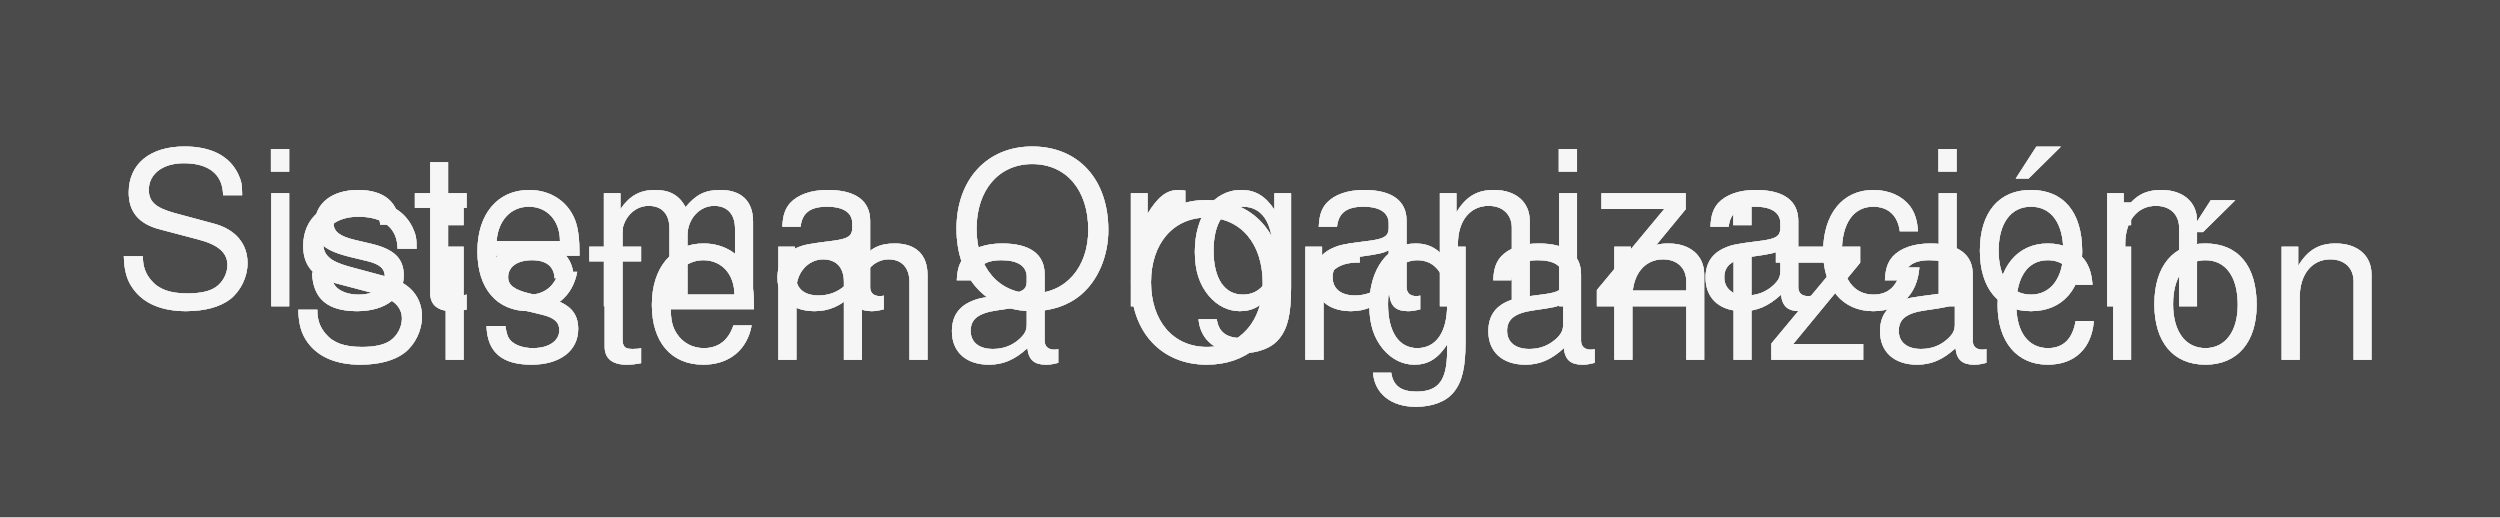
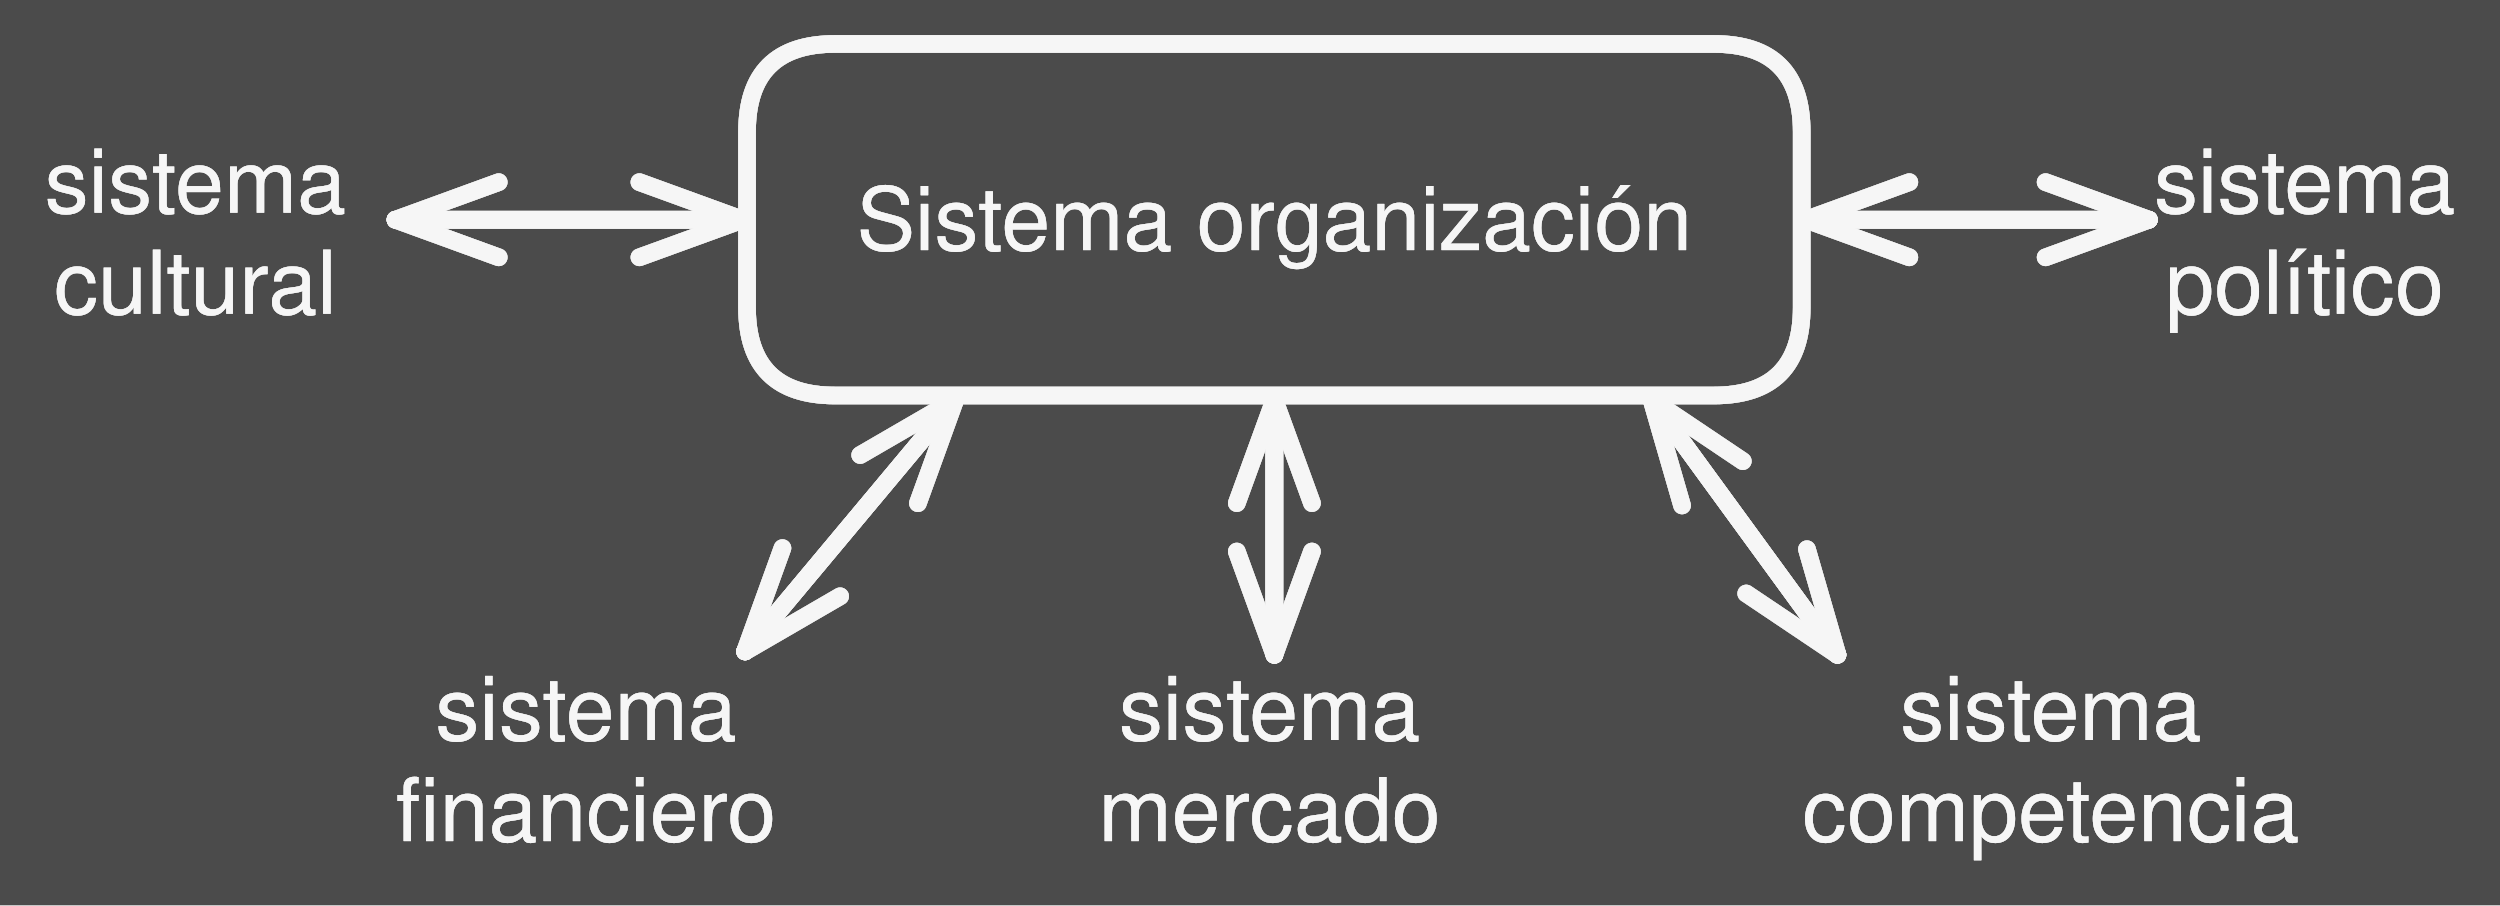
- <svg xmlns="http://www.w3.org/2000/svg" version="1.1" viewBox="0 0 231.822 47.963" width="231.822" height="47.963" filter="invert(93%) hue-rotate(180deg)" class="excalidraw-svg">
+ <svg xmlns="http://www.w3.org/2000/svg" version="1.1" viewBox="0 0 568.906 206" width="568.906" height="206" filter="invert(93%) hue-rotate(180deg)" class="excalidraw-svg">
  
-   eyJ2ZXJzaW9uIjoiMSIsImVuY29kaW5nIjoiYnN0cmluZyIsImNvbXByZXNzZWQiOnRydWUsImVuY29kZWQiOiJ4nO1Vy47TMFx1MDAxNN33K6LMdujYaZzH7HhcdTAwMTRNXHUwMDE3gESRQEIs3MRNTVx1MDAxZDtynD5m1K+aT+DHsN2H3VxmSGWBhlx1MDAwNa1cdTAwMTQp51xc33t97zntwyBcYkK1bUh4XHUwMDFihGRTYEZLidfhtcFXRLZUcE1F9r1cdTAwMTWdLGwkbprbm1x1MDAxYjFraUkxXHUwMDFm1uX+XHUwMDAwYaQmXFy1OuSrflx1MDAwZoJcdTAwMDf79EooslE21qJeXHUwMDAx1Fx1MDAwN99cdTAwMGJuayUwz1CUg/hcdTAwMTRAeUk2tlx1MDAwYuBS0faNrq5IqYk5Zi1xjIHCxWT2Lqu/pO7EnDI2VVtm+2qFvrjjWiXFknympVpoNu7hvzslRVctOGnN/cFcdFx1MDAxNVxyLqjaalxmXHUwMDAyh2Je2Vx1MDAxY1x1MDAwZTFXelx1MDAwMaPRMIuiKEGJN5KtpdBcdTAwMTCM0jjP4jSGXHUwMDExXHUwMDA0eb+t14JcdGnauoLEfF1jM1xcLCvdXHUwMDFkL08xSmLeNljqdbm49eHCMEfDJI7RXGJ6TSxcYq1cdTAwMTbK7GrkXG5cdTAwMTM78Fx1MDAwNGUjXHUwMDEwQ29HplozKa1cdTAwMTK+uZFLXFyTiTnBO8b8ufHyMLczYmaIsScql6prSrzfNkwjoIdcdTAwMTJcdTAwMDGEUHbiXHUwMDE55ct+OiaK5S9cdTAwMDQyXHUwMDE3XFxN6b3ZRlx1MDAwNM7Qt7imbHvU/17IRsB6flPaKlLj4IOsMKf3esU/XHUwMDFluSdcdTAwMDW8/nRZpEn4ktHKuCAs9EWJPDOIotqUp1x1MDAwMCVcdTAwMWHHXHUwMDE2ukVMOZFPRyokrSjH7MImcKfER9Luh6BkR/w5krvj5uFcdTAwMTBcIkvsrv/Q3llcdTAwMWY82lx1MDAxYiZ5nuQw86zh/FxyL/f399VdkVTj8b/u79hcdTAwMDHW1Z7intvFMEY5iNI8d2p/XHUwMDBlXHUwMDFip1x1MDAxMCBffv9t/PdsrJ92XHUwMDE35lx1MDAwZn2q9CY0uze1Xj0te+NcZleUrF89VeHV3H7CweGHwViPmEU/7Fx1MDAwNrufeNs1QyJ9
+   eyJ2ZXJzaW9uIjoiMSIsImVuY29kaW5nIjoiYnN0cmluZyIsImNvbXByZXNzZWQiOnRydWUsImVuY29kZWQiOiJ4nO2c23KbSFx1MDAxYYDv/Vx1MDAxNC7PbaTp82HuXHUwMDFjn9ex5Vh2PJPZqVx1MDAxNFx1MDAxNlhcIkJAXHUwMDEwsmxN5ZHmalx1MDAxZmFebFx1MDAxYmSrXHUwMDExXHUwMDAyTLwgo90lVbHctLp/mv///lx1MDAwM43/3Nre3lx0XHUwMDFmfWvnl+1cdTAwMWTroWc4tlx1MDAxOVx1MDAxONOdd1H7vVx1MDAxNYxtz1WnUPz72JtcdTAwMDS9uKfh+7/8/LN3O7ZN23DbI3P+XHUwMDA1y7FGllx1MDAxYo5Vl9/V79vbf8b/J6ZcYqxeaLh9x4q/XHUwMDEwn9KzXHUwMDEwlm4899x4QigloFx1MDAwMDCMXHUwMDE2PWzXtFx1MDAxZWJZkFx1MDAxZctcdTAwMWXvK1x1MDAxOULLVCfuXGZnbOkzUdPO6LePXHUwMDFk5/TA9o7PXHUwMDBlzFv/eMZb3y711+9sx+mGj04s6thTa6HPjcPAXHUwMDFiWje2XHUwMDE5XHUwMDBlXCJRU+1531xuvEl/4FrjaEnAotXzjZ5cdTAwMWQ+Rlx1MDAxN1x1MDAwNnTrfF2S/aLrayW7PKZcdTAwMWLms+95jlx1MDAxN0Sz/1x1MDAwNK3on57/1uhccvtKXGLXXFz0XHRcdTAwMDPDXHUwMDFk+0agbpTuN326LkT02Fx1MDAwM8vuXHUwMDBmQtUoXHUwMDEy81nx2lwiwFx1MDAxMGFcdTAwMDBcbr1cdTAwMGXRLP6JXHUwMDE53/s/9IpcdTAwMDbGyDqJvuJOXHUwMDFjJ7ksrvm0LM86orVcdTAwMDQ/tXzXl1x1MDAxMfU/SGtXUsOWtCy0XHUwMDFl9LUlbn/40TeOLidHO4tT399ljzTvf3HX/fx11L349GE6uDm2+l148uAsXHUwMDBm/DylXHUwMDExXHUwMDA03rTsuN579+iu21x1MDAxOe6aX2fk+vrkbPj4Za+Ccdlwv29eW/vww1xyMFx1MDAxZNT5co7ot1xuxjUoPpy6fuvL2LiZhsOTvjlcdTAwMThcdTAwMWNVMO7kitLr3T1kTsT5t9lnXHUwMDFhnIbns1xuxvXPRtZgXHUwMDEwTjqtXHUwMDBlIVx1MDAxZlx1MDAwNvD+7PjSq2Dcjlx1MDAwMOdSfJuZg394o6+Te3921DutYNxcdTAwMGZ+99r/ZNI7Plx1MDAwM/u3/Y+D/j1oVTDu6Hx2cdXp3LTwwW9H3dtcdTAwMDN7V+5XoVx1MDAwZtI6bF1cclx1MDAxZP8xQGeG731+OFx1MDAxZVx1MDAxZn4pN+7TJ02IiW9cdTAwMWFzYEOOgFx1MDAxNFx1MDAwNHNcdTAwMDKx9lx1MDAwNI7tXHUwMDBl0/hwvN5QM34rIfCKw1lCQcLXYJzra7hAhEpcdTAwMDZFhq/B5X3NXHUwMDAyNs12L5y2XHUwMDE5oIRcdE6X3Vxmh22aXHUwMDEyozo/XHUwMDAzJWwjXGIkTsy68DdI35uFv1x1MDAwMYxcdTAwMTJcdKTWi1f7m6VcdTAwMTMrjiVHMSFgSjVcdTAwMTGn8Fx1MDAwN1x1MDAxNFNL5blh155Z8ZUstVx1MDAxZVx1MDAxYSPbeXyOsOaaXHUwMDFiaaxav649XHUwMDBlrZGx7Vx1MDAwNX3DtWfqlv79Lzdx643pVbme0YC7jt2P1H6npy7UXG6WLFwitFXYt+gwsk0zXHUwMDE5nvWUlIbtWsFJmVxiylx1MDAwYuy+7Vx1MDAxYU5J0YxJ6F1a4/nShMHESq6udfysXHUwMDEwsFxy6ausnORaOVx1MDAxMphLXHUwMDBl9d3QNk7K2/j+zfXF5Niymm3jXGKlXCJIUV9cdTAwMDDJRFuq4DDDqlx1MDAxM9H9k1VDTFx1MDAxOKFcdTAwMWNCrfw1WfWGOfViJ/lcdTAwMDYsXHUwMDFhz834n67vOX//pYDhZYKoqNuPUSj0/DxcdTAwMDQtXWSaN0VcdTAwMTLUXHJcdTAwMWJcZtONOn1Vd0xyhrXNa9zQ8rjpnFx1MDAxZu5cdTAwMDJ6ut9s3ECyjFx1MDAxYlJcdTAwMWZtIMRtXHUwMDFjx4zlgCOEgFx1MDAwMoiERG9cdTAwMDCcXHUwMDA2Zj3NXHUwMDA1Ts9cdTAwMWL5ylwi3J5tXHUwMDE0Iyez45qhkylD7djhedihXHUwMDAwIFx1MDAwMlx1MDAwMcoqmrHy1JlcdTAwMWTA82k38JpNnVx1MDAxNlpcdTAwMWJ1OG9cdTAwMGJYLsTBgkvKXHUwMDEw0bnkXHUwMDFiXHUwMDAwZ+PKXHUwMDAwb1x0nJFcdTAwMTX0XGbzhfhmpdOaQbMyf+2QQenGZ8hcYiRcdTAwMTAmgmZlUrw8ZNCnK37p7u82XHUwMDFjMlCsjTKCtTlcdTAwMTQlXHUwMDAzXHUwMDFiICRFXHUwMDAw0jfNpFx1MDAxYVh+bi5n7pRhq0DBXG5eQE1WvzXTJkuEuoGDZFx1MDAxZXBcdTAwMTDETNLMVEqU583w1+Pp5cfwtOG8QayhpVx1MDAxYoIx41xi1V+QLVx1MDAwMkNcdTAwMDOfzzVcdTAwMTc4vYlcdTAwMTNOXHUwMDAywynGzWqvdedQK1x1MDAwMlSFmvmtymBccs1ccm4kg5hcdTAwMDAktJZr2MjysCnW02aSJ1x1MDAxZOm0WI1cdJWG/YI5K3tcdTAwMGUgw1x1MDAxY0nBq6hcdTAwMTav7jlATy1cdTAwMDV7XHUwMDBlXG5tmlPOk3pZ1qbHoVx1MDAxMYTvlVbZbn9ZsKfNNCfZ7iq6esOPJIDtpcdoMVx1MDAxMXqTSOJcdTAwMTZoQ1xmXGImXFwoP1wilNdkdOUyLdd8efripz5allxmIcDKjI4xXHUwMDBl97zRyFx1MDAwZdVcdTAwMWFeeLZcdTAwMWKm1ypelN3IXFxcdTAwMDeWsXIjlcTJc2m79qNcdTAwMTGXXYf+tK31Kv5l8fmPd5m9tWamum8lf/44cUC6cVx1MDAxMd1IhGnmo+fd8rwp9l9ccuVcctA+sVx1MDAxObyRXGJgSit55lxcXHUwMDA3b1x1MDAxMnyunjeVXHUwMDFhfCnE1Ee4TeJNqybgQEbSrc/EYVx1MDAwMGJcdTAwMGU5z0qo3pdnTnHy30zmUNRmkFx1MDAxM5XLXHUwMDAwIInUXHUwMDBlfL7PUqYkqVx1MDAwZUCEt4XKnVx1MDAxOFx1MDAwNyrjXCKIQc2YXHUwMDA1kChvI8yJXHUwMDAwKvChnCSq+E+AXHUwMDEykHGVhMmGxkNCJ5LN4lNcdTAwMWJRsHSw11x1MDAxMWulZKmnbXOVR0MpsLq5lFx1MDAwYlx1MDAxZLIuy0E4XHUwMDA3XHUwMDA0XHUwMDEyJpjyfpKKzUZXvlJHx4o6V4e2/K18XHUwMDAyKlFYZvq2V1x1MDAxZW3F9cdmok11aVx1MDAxM8IhXHUwMDA0WEKqgkpNiWhcdTAwMDQscuFSXHUwMDBm6lx1MDAwNJVcbrRMOZpXkI5cdTAwMDKV+0FcXEV1u1x1MDAxNtJpR1E96dZAmdpTwFx1MDAxMsTdJNLlqnR0tGpcdTAwMDNdfpmKYFxiXHUwMDE54pnP4Fx1MDAwZctzrnhjSiM5XHUwMDA3XHUwMDAxbSv9Z1Iq1cZcdTAwMDIntlx1MDAwZddcdTAwMWXDoTaSXHUwMDE0UkSE0lx1MDAwMsBFVlxmp1x1MDAxM/nFTmaOo1xucFOrWFJL3KioTWV6Klx1MDAwNaxcImxb2UT30rzKhJW5y2htsHKkkm82vHLVNjpcdTAwMTbe4T+nVe5uSEGJyluwyNqWdFSeVsXb3ZpJK1wi2lx1MDAxMEOhllx1MDAxZihcblx1MDAxMJBcbsrWXHUwMDAwK1x1MDAxNS9cdTAwMTApaVZcdTAwMTS2wipcIjDEXGYlXG5NzUJVnWFXXHKUqDvMKoXITUJVK1dr47PVsVxu51x1MDAxNsckXCIsqipmZZCn5VlV/I5BQ1m1xnq8Rk9BPVx1MDAxZahoXHUwMDFikOZGTnXiaP31+JVXm15I8f676vBaI1Pd61x1MDAwMlxyl4RIXHUwMDE1XHUwMDE5ZXDmQ3nOXHUwMDE0v3PUSM6gRIrWXGLOMFwihFScaSZmXHUwMDE4qPOxX/VG///tXHUwMDA18ZH7uK9cdTAwMWXOoNxSXHUwMDExXHUwMDAyUEjOXHUwMDE5y8q+OuVJU/xOQTNJs7yhqcZsK+NvqKxmV1Ao5lx1MDAwYkZZXHUwMDA174ZsXHUwMDFjaFbeKXpcdTAwMDE0XHUwMDAwXHRcYpFykVxcSihcdTAwMTlcdTAwMTevLP78z5JmqXeFqVx1MDAxMyp8+MZcdTAwMTjJrvNcXJQnTfFbRptAmjqr0OVQQySigFxi2sytTFxmvGo7dGNTp1x1MDAxYeC2sajJJ83W01x1MDAwMNFcdTAwMWaT64ZKKVx1MDAxNiuqlNM2U1x1MDAxYt137m1r+n7VOH66i49oXHUwMDA3frxaXHUwMDExXHUwMDBmrFhPv299/zdaXHUwMDEyNDgifQ==
  <defs>
    <style class="style-fonts">
      @font-face {
        font-family: "Virgil";
        src: url("https://excalidraw.com/Virgil.woff2");
      }
      @font-face {
        font-family: "Cascadia";
        src: url("https://excalidraw.com/Cascadia.woff2");
      }
      @font-face {
        font-family: "Assistant";
        src: url("https://excalidraw.com/Assistant-Regular.woff2");
      }
    </style>
  </defs>
-   <rect x="0" y="0" width="231.822" height="47.963" fill="#ffffff" />
-   <g transform="translate(26.17773 14.9625) rotate(0 97.82227 11.5)">
-     <text x="97.822" y="18.4" font-family="Helvetica, Segoe UI Emoji" font-size="20px" fill="#1e1e1e" text-anchor="middle" style="white-space: pre;" direction="ltr" dominant-baseline="alphabetic">Sistema Organización</text>
+   <rect x="0" y="0" width="568.906" height="206" fill="#ffffff" />
+   <g stroke-linecap="round" transform="translate(170 10) rotate(0 120 40)">
+     <path d="M20 0 C93.92 0, 167.84 0, 220 0 M20 0 C95.56 0, 171.11 0, 220 0 M220 0 C233.33 0, 240 6.67, 240 20 M220 0 C233.33 0, 240 6.67, 240 20 M240 20 C240 31.59, 240 43.17, 240 60 M240 20 C240 28.66, 240 37.31, 240 60 M240 60 C240 73.33, 233.33 80, 220 80 M240 60 C240 73.33, 233.33 80, 220 80 M220 80 C148.24 80, 76.48 80, 20 80 M220 80 C159.71 80, 99.43 80, 20 80 M20 80 C6.67 80, 0 73.33, 0 60 M20 80 C6.67 80, 0 73.33, 0 60 M0 60 C0 47.85, 0 35.69, 0 20 M0 60 C0 46.15, 0 32.3, 0 20 M0 20 C0 6.67, 6.67 0, 20 0 M0 20 C0 6.67, 6.67 0, 20 0" stroke="#1e1e1e" stroke-width="4" fill="none" />
  </g>
-   <g transform="translate(10 10) rotate(0 97.82227 11.5)">
-     <text x="97.822" y="18.4" font-family="Helvetica, Segoe UI Emoji" font-size="20px" fill="#1e1e1e" text-anchor="middle" style="white-space: pre;" direction="ltr" dominant-baseline="alphabetic">Sistema Organización</text>
+   <g transform="translate(194.3945 38.5) rotate(0 95.60547 11.5)">
+     <text x="95.605" y="18.4" font-family="Helvetica, Segoe UI Emoji" font-size="20px" fill="#1e1e1e" text-anchor="middle" style="white-space: pre;" direction="ltr" dominant-baseline="alphabetic">Sistema organización</text>
  </g>
+   <g transform="translate(490 30) rotate(0 34.45312 23)">
+     <text x="34.453" y="18.4" font-family="Helvetica, Segoe UI Emoji" font-size="20px" fill="#1e1e1e" text-anchor="middle" style="white-space: pre;" direction="ltr" dominant-baseline="alphabetic">sistema</text>
+     <text x="34.453" y="41.4" font-family="Helvetica, Segoe UI Emoji" font-size="20px" fill="#1e1e1e" text-anchor="middle" style="white-space: pre;" direction="ltr" dominant-baseline="alphabetic">político</text>
+   </g>
+   <g transform="translate(410 150) rotate(0 56.69922 23)">
+     <text x="56.699" y="18.4" font-family="Helvetica, Segoe UI Emoji" font-size="20px" fill="#1e1e1e" text-anchor="middle" style="white-space: pre;" direction="ltr" dominant-baseline="alphabetic">sistema</text>
+     <text x="56.699" y="41.4" font-family="Helvetica, Segoe UI Emoji" font-size="20px" fill="#1e1e1e" text-anchor="middle" style="white-space: pre;" direction="ltr" dominant-baseline="alphabetic">competencia</text>
+   </g>
+   <g transform="translate(250 150) rotate(0 38.90625 23)">
+     <text x="38.906" y="18.4" font-family="Helvetica, Segoe UI Emoji" font-size="20px" fill="#1e1e1e" text-anchor="middle" style="white-space: pre;" direction="ltr" dominant-baseline="alphabetic">sistema</text>
+     <text x="38.906" y="41.4" font-family="Helvetica, Segoe UI Emoji" font-size="20px" fill="#1e1e1e" text-anchor="middle" style="white-space: pre;" direction="ltr" dominant-baseline="alphabetic">mercado</text>
+   </g>
+   <g transform="translate(90 150) rotate(0 43.35938 23)">
+     <text x="43.359" y="18.4" font-family="Helvetica, Segoe UI Emoji" font-size="20px" fill="#1e1e1e" text-anchor="middle" style="white-space: pre;" direction="ltr" dominant-baseline="alphabetic">sistema</text>
+     <text x="43.359" y="41.4" font-family="Helvetica, Segoe UI Emoji" font-size="20px" fill="#1e1e1e" text-anchor="middle" style="white-space: pre;" direction="ltr" dominant-baseline="alphabetic">financiero</text>
+   </g>
+   <g transform="translate(10 30) rotate(0 34.45312 23)">
+     <text x="34.453" y="18.4" font-family="Helvetica, Segoe UI Emoji" font-size="20px" fill="#1e1e1e" text-anchor="middle" style="white-space: pre;" direction="ltr" dominant-baseline="alphabetic">sistema</text>
+     <text x="34.453" y="41.4" font-family="Helvetica, Segoe UI Emoji" font-size="20px" fill="#1e1e1e" text-anchor="middle" style="white-space: pre;" direction="ltr" dominant-baseline="alphabetic">cultural</text>
+   </g>
+   <g stroke-linecap="round">
+     <g transform="translate(90 50) rotate(0 39.5 0)">
+       <path d="M0 0 C13.17 0, 65.83 0, 79 0 M0 0 C13.17 0, 65.83 0, 79 0" stroke="#1e1e1e" stroke-width="4" fill="none" />
+     </g>
+     <g transform="translate(90 50) rotate(0 39.5 0)">
+       <path d="M55.51 8.55 C60.66 6.68, 65.8 4.8, 79 0 M55.51 8.55 C64.8 5.17, 74.1 1.78, 79 0" stroke="#1e1e1e" stroke-width="4" fill="none" />
+     </g>
+     <g transform="translate(90 50) rotate(0 39.5 0)">
+       <path d="M55.51 -8.55 C60.66 -6.68, 65.8 -4.8, 79 0 M55.51 -8.55 C64.8 -5.17, 74.1 -1.78, 79 0" stroke="#1e1e1e" stroke-width="4" fill="none" />
+     </g>
+   </g>
+   <mask />
+   <g stroke-linecap="round">
+     <g transform="translate(169 50) rotate(0 -39.5 0)">
+       <path d="M0 0 C-13.17 0, -65.83 0, -79 0 M0 0 C-13.17 0, -65.83 0, -79 0" stroke="#1e1e1e" stroke-width="4" fill="none" />
+     </g>
+     <g transform="translate(169 50) rotate(0 -39.5 0)">
+       <path d="M-55.51 -8.55 C-63.11 -5.78, -70.72 -3.01, -79 0 M-55.51 -8.55 C-60.69 -6.66, -65.88 -4.78, -79 0" stroke="#1e1e1e" stroke-width="4" fill="none" />
+     </g>
+     <g transform="translate(169 50) rotate(0 -39.5 0)">
+       <path d="M-55.51 8.55 C-63.11 5.78, -70.72 3.01, -79 0 M-55.51 8.55 C-60.69 6.66, -65.88 4.78, -79 0" stroke="#1e1e1e" stroke-width="4" fill="none" />
+     </g>
+   </g>
+   <mask />
+   <g stroke-linecap="round">
+     <g transform="translate(217.3826 91) rotate(0 -23.91483 28.61874)">
+       <path d="M0 0 C-7.97 9.54, -39.86 47.7, -47.83 57.24 M0 0 C-7.97 9.54, -39.86 47.7, -47.83 57.24" stroke="#1e1e1e" stroke-width="4" fill="none" />
+     </g>
+     <g transform="translate(217.3826 91) rotate(0 -23.91483 28.61874)">
+       <path d="M-39.33 33.73 C-41.98 41.05, -44.62 48.37, -47.83 57.24 M-39.33 33.73 C-42.02 41.18, -44.72 48.64, -47.83 57.24" stroke="#1e1e1e" stroke-width="4" fill="none" />
+     </g>
+     <g transform="translate(217.3826 91) rotate(0 -23.91483 28.61874)">
+       <path d="M-26.2 44.69 C-32.94 48.6, -39.68 52.51, -47.83 57.24 M-26.2 44.69 C-33.06 48.67, -39.92 52.65, -47.83 57.24" stroke="#1e1e1e" stroke-width="4" fill="none" />
+     </g>
+   </g>
+   <mask />
+   <g stroke-linecap="round">
+     <g transform="translate(169.5529 148.2375) rotate(0 23.91484 -28.61874)">
+       <path d="M0 0 C7.97 -9.54, 39.86 -47.7, 47.83 -57.24 M0 0 C7.97 -9.54, 39.86 -47.7, 47.83 -57.24" stroke="#1e1e1e" stroke-width="4" fill="none" />
+     </g>
+     <g transform="translate(169.5529 148.2375) rotate(0 23.91484 -28.61874)">
+       <path d="M39.33 -33.73 C41.34 -39.29, 43.35 -44.85, 47.83 -57.24 M39.33 -33.73 C42.21 -41.71, 45.1 -49.69, 47.83 -57.24" stroke="#1e1e1e" stroke-width="4" fill="none" />
+     </g>
+     <g transform="translate(169.5529 148.2375) rotate(0 23.91484 -28.61874)">
+       <path d="M26.2 -44.69 C31.32 -47.66, 36.44 -50.63, 47.83 -57.24 M26.2 -44.69 C33.55 -48.95, 40.89 -53.21, 47.83 -57.24" stroke="#1e1e1e" stroke-width="4" fill="none" />
+     </g>
+   </g>
+   <mask />
+   <g stroke-linecap="round">
+     <g transform="translate(375.8367 91) rotate(0 21.14758 29)">
+       <path d="M0 0 C7.05 9.67, 35.25 48.33, 42.3 58 M0 0 C7.05 9.67, 35.25 48.33, 42.3 58" stroke="#1e1e1e" stroke-width="4" fill="none" />
+     </g>
+     <g transform="translate(375.8367 91) rotate(0 21.14758 29)">
+       <path d="M21.54 44.06 C28.62 48.81, 35.69 53.56, 42.3 58 M21.54 44.06 C25.78 46.9, 30.02 49.75, 42.3 58" stroke="#1e1e1e" stroke-width="4" fill="none" />
+     </g>
+     <g transform="translate(375.8367 91) rotate(0 21.14758 29)">
+       <path d="M35.36 33.98 C37.72 42.17, 40.09 50.35, 42.3 58 M35.36 33.98 C36.78 38.88, 38.19 43.79, 42.3 58" stroke="#1e1e1e" stroke-width="4" fill="none" />
+     </g>
+   </g>
+   <mask />
+   <g stroke-linecap="round">
+     <g transform="translate(418.1319 149) rotate(0 -21.14758 -29)">
+       <path d="M0 0 C-7.05 -9.67, -35.25 -48.33, -42.3 -58 M0 0 C-7.05 -9.67, -35.25 -48.33, -42.3 -58" stroke="#1e1e1e" stroke-width="4" fill="none" />
+     </g>
+     <g transform="translate(418.1319 149) rotate(0 -21.14758 -29)">
+       <path d="M-21.54 -44.06 C-29.46 -49.37, -37.37 -54.69, -42.3 -58 M-21.54 -44.06 C-26.55 -47.42, -31.56 -50.79, -42.3 -58" stroke="#1e1e1e" stroke-width="4" fill="none" />
+     </g>
+     <g transform="translate(418.1319 149) rotate(0 -21.14758 -29)">
+       <path d="M-35.36 -33.98 C-38.01 -43.14, -40.65 -52.3, -42.3 -58 M-35.36 -33.98 C-37.04 -39.78, -38.71 -45.58, -42.3 -58" stroke="#1e1e1e" stroke-width="4" fill="none" />
+     </g>
+   </g>
+   <mask />
+   <g stroke-linecap="round">
+     <g transform="translate(411 50) rotate(0 39 0)">
+       <path d="M0 0 C13 0, 65 0, 78 0 M0 0 C13 0, 65 0, 78 0" stroke="#1e1e1e" stroke-width="4" fill="none" />
+     </g>
+     <g transform="translate(411 50) rotate(0 39 0)">
+       <path d="M54.51 8.55 C61.09 6.16, 67.67 3.76, 78 0 M54.51 8.55 C62.42 5.67, 70.33 2.79, 78 0" stroke="#1e1e1e" stroke-width="4" fill="none" />
+     </g>
+     <g transform="translate(411 50) rotate(0 39 0)">
+       <path d="M54.51 -8.55 C61.09 -6.16, 67.67 -3.76, 78 0 M54.51 -8.55 C62.42 -5.67, 70.33 -2.79, 78 0" stroke="#1e1e1e" stroke-width="4" fill="none" />
+     </g>
+   </g>
+   <mask />
+   <g stroke-linecap="round">
+     <g transform="translate(489 50) rotate(0 -39 0)">
+       <path d="M0 0 C-13 0, -65 0, -78 0 M0 0 C-13 0, -65 0, -78 0" stroke="#1e1e1e" stroke-width="4" fill="none" />
+     </g>
+     <g transform="translate(489 50) rotate(0 -39 0)">
+       <path d="M-54.51 -8.55 C-62.58 -5.61, -70.66 -2.67, -78 0 M-54.51 -8.55 C-60.15 -6.5, -65.79 -4.44, -78 0" stroke="#1e1e1e" stroke-width="4" fill="none" />
+     </g>
+     <g transform="translate(489 50) rotate(0 -39 0)">
+       <path d="M-54.51 8.55 C-62.58 5.61, -70.66 2.67, -78 0 M-54.51 8.55 C-60.15 6.5, -65.79 4.44, -78 0" stroke="#1e1e1e" stroke-width="4" fill="none" />
+     </g>
+   </g>
+   <mask />
+   <g stroke-linecap="round">
+     <g transform="translate(290 149) rotate(0 0 -29)">
+       <path d="M0 0 C0 -9.67, 0 -48.33, 0 -58 M0 0 C0 -9.67, 0 -48.33, 0 -58" stroke="#1e1e1e" stroke-width="4" fill="none" />
+     </g>
+     <g transform="translate(290 149) rotate(0 0 -29)">
+       <path d="M8.55 -34.51 C5.17 -43.8, 1.78 -53.1, 0 -58 M8.55 -34.51 C5.68 -42.4, 2.8 -50.3, 0 -58" stroke="#1e1e1e" stroke-width="4" fill="none" />
+     </g>
+     <g transform="translate(290 149) rotate(0 0 -29)">
+       <path d="M-8.55 -34.51 C-5.17 -43.8, -1.78 -53.1, 0 -58 M-8.55 -34.51 C-5.68 -42.4, -2.8 -50.3, 0 -58" stroke="#1e1e1e" stroke-width="4" fill="none" />
+     </g>
+   </g>
+   <mask />
+   <g stroke-linecap="round">
+     <g transform="translate(290 91) rotate(0 0 29)">
+       <path d="M0 0 C0 9.67, 0 48.33, 0 58 M0 0 C0 9.67, 0 48.33, 0 58" stroke="#1e1e1e" stroke-width="4" fill="none" />
+     </g>
+     <g transform="translate(290 91) rotate(0 0 29)">
+       <path d="M-8.55 34.51 C-6.11 41.22, -3.66 47.93, 0 58 M-8.55 34.51 C-5.39 43.2, -2.22 51.9, 0 58" stroke="#1e1e1e" stroke-width="4" fill="none" />
+     </g>
+     <g transform="translate(290 91) rotate(0 0 29)">
+       <path d="M8.55 34.51 C6.11 41.22, 3.66 47.93, 0 58 M8.55 34.51 C5.39 43.2, 2.22 51.9, 0 58" stroke="#1e1e1e" stroke-width="4" fill="none" />
+     </g>
+   </g>
+   <mask />
</svg>
